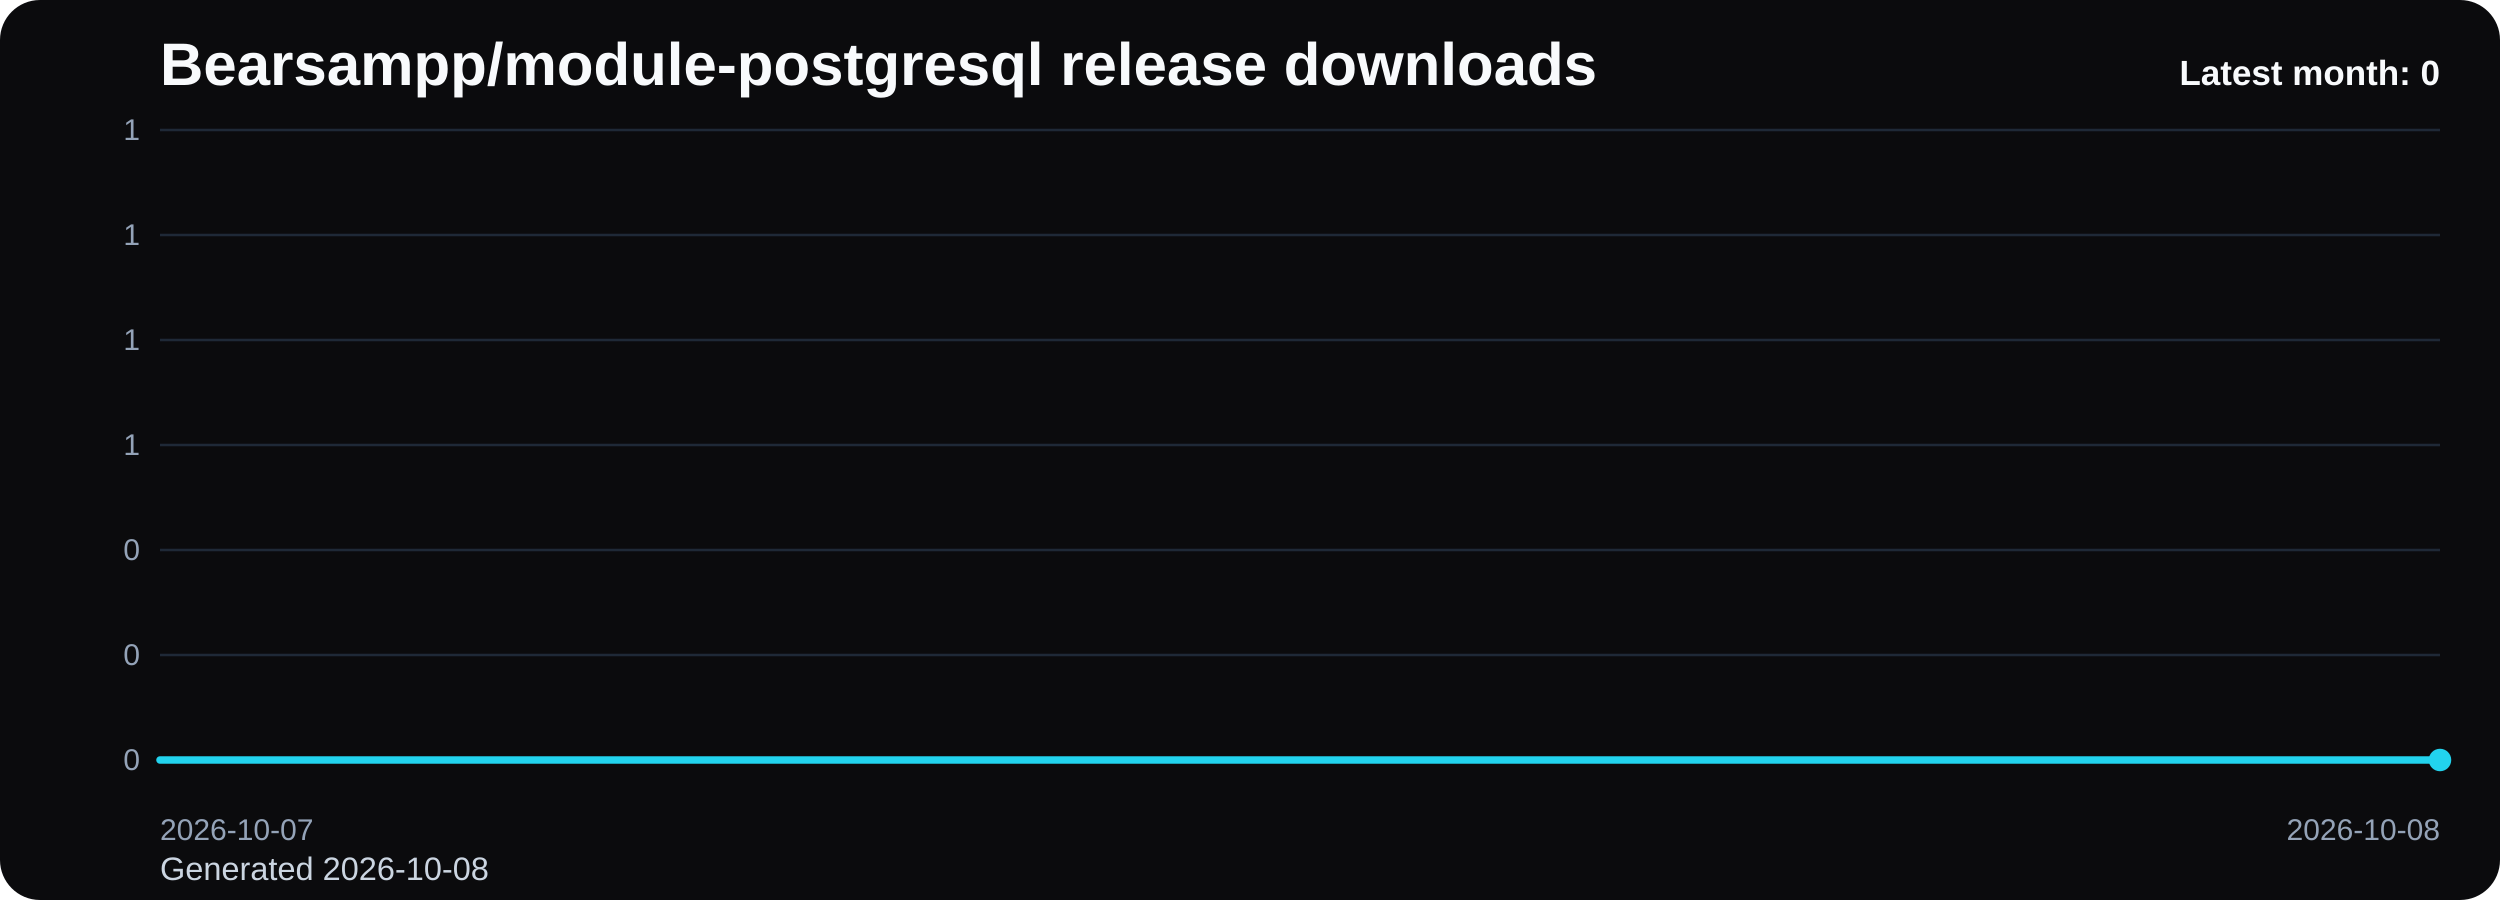
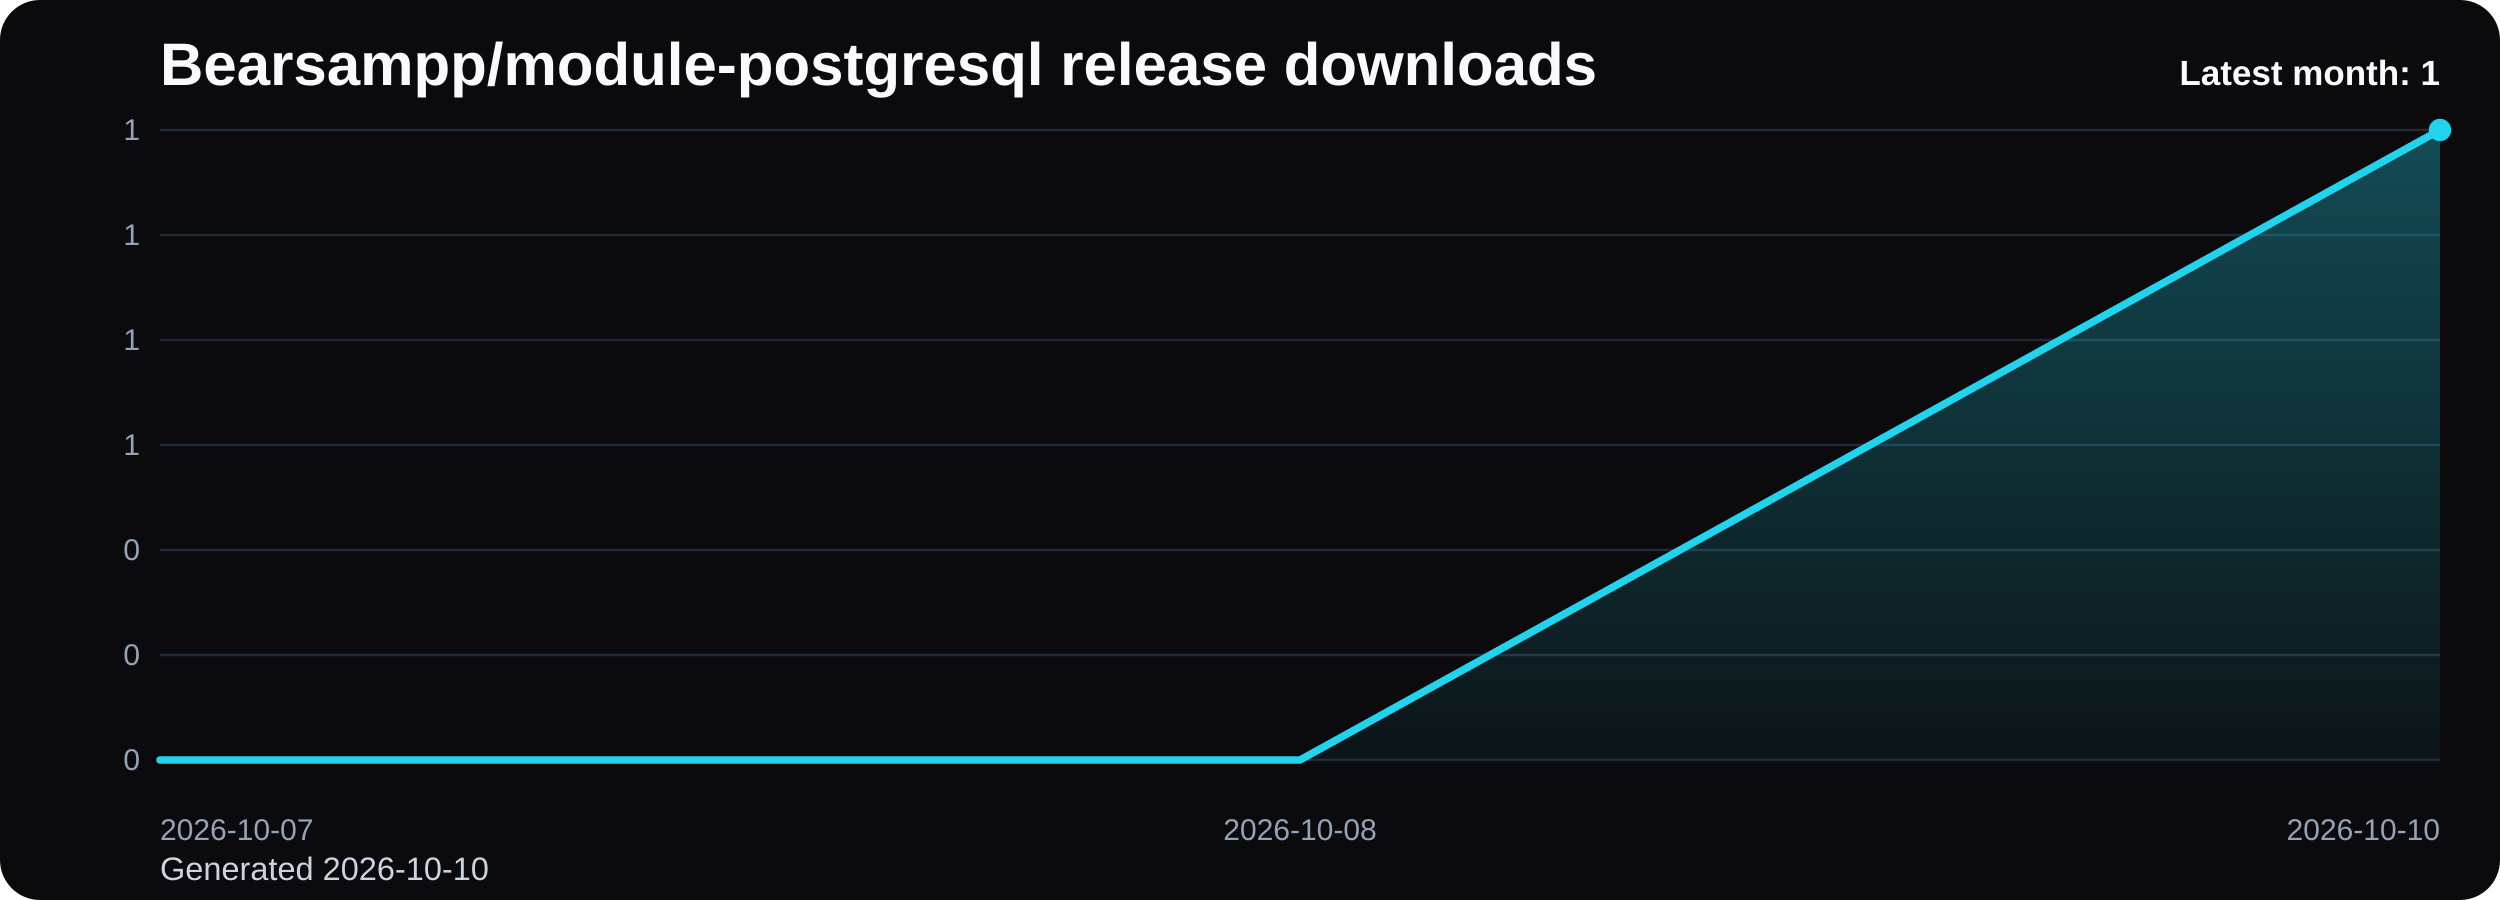
<svg xmlns="http://www.w3.org/2000/svg" viewBox="0 0 1000 360" role="img" aria-label="Bearsampp/module-postgresql release downloads chart">
  <defs>
    <linearGradient id="fill-monthly-black" x1="0" y1="0" x2="0" y2="1">
      <stop offset="0%" stop-color="#22d3ee" stop-opacity="0.32" />
      <stop offset="100%" stop-color="#22d3ee" stop-opacity="0.05" />
    </linearGradient>
    <style>
      .bg { fill: #0b0b0d; }
      .title { font: 700 24px Arial, sans-serif; fill: #f8fafc; }
      .sub { font: 400 13px Arial, sans-serif; fill: #cbd5e1; }
      .grid { stroke: #1f2937; stroke-width: 1; }
      .axis { font: 400 12px Arial, sans-serif; fill: #94a3b8; }
      .line { fill: none; stroke: #22d3ee; stroke-width: 3; stroke-linecap: round; stroke-linejoin: round; }
      .dot { fill: #22d3ee; }
      .value { font: 600 11px Arial, sans-serif; fill: #cbd5e1; }
      .latest { font: 700 14px Arial, sans-serif; fill: #f8fafc; }
    </style>
  </defs>
  <rect class="bg" x="0" y="0" width="1000" height="360" rx="16" />
  <text class="title" x="64" y="34">Bearsampp/module-postgresql release downloads</text>
-   <text class="sub" x="64" y="352">Generated 2026-10-08</text>
+   <text class="sub" x="64" y="352">Generated 2026-10-10</text>
  <line x1="64" y1="52.00" x2="976" y2="52.00" class="grid" />
  <text x="56" y="56.00" text-anchor="end" class="axis">1</text>
  <line x1="64" y1="94.00" x2="976" y2="94.00" class="grid" />
  <text x="56" y="98.00" text-anchor="end" class="axis">1</text>
  <line x1="64" y1="136.00" x2="976" y2="136.00" class="grid" />
  <text x="56" y="140.00" text-anchor="end" class="axis">1</text>
  <line x1="64" y1="178.00" x2="976" y2="178.00" class="grid" />
  <text x="56" y="182.00" text-anchor="end" class="axis">1</text>
  <line x1="64" y1="220.00" x2="976" y2="220.00" class="grid" />
  <text x="56" y="224.00" text-anchor="end" class="axis">0</text>
  <line x1="64" y1="262.00" x2="976" y2="262.00" class="grid" />
  <text x="56" y="266.00" text-anchor="end" class="axis">0</text>
  <line x1="64" y1="304.00" x2="976" y2="304.00" class="grid" />
  <text x="56" y="308.00" text-anchor="end" class="axis">0</text>
-   <path d="M 64.00 304 L 64.00 304.00 L 976.00 304.00 L 976.00 304 Z" fill="url(#fill-monthly-black)" />
-   <polyline class="line" points="64.00,304.00 976.00,304.00" />
-   <circle class="dot" cx="976.00" cy="304.00" r="4.5" />
+   <path d="M 64.00 304 L 64.00 304.00 L 520.00 304.00 L 976.00 52.00 L 976.00 304 Z" fill="url(#fill-monthly-black)" />
+   <polyline class="line" points="64.00,304.00 520.00,304.00 976.00,52.00" />
+   <circle class="dot" cx="976.00" cy="52.00" r="4.5" />
  <text class="axis" x="64.00" y="336" text-anchor="start">2026-10-07</text>
-   <text class="axis" x="976.00" y="336" text-anchor="end">2026-10-08</text>
-   <text class="latest" x="976" y="34" text-anchor="end">Latest month: 0</text>
+   <text class="axis" x="520.00" y="336" text-anchor="middle">2026-10-08</text>
+   <text class="axis" x="976.00" y="336" text-anchor="end">2026-10-10</text>
+   <text class="latest" x="976" y="34" text-anchor="end">Latest month: 1</text>
</svg>
